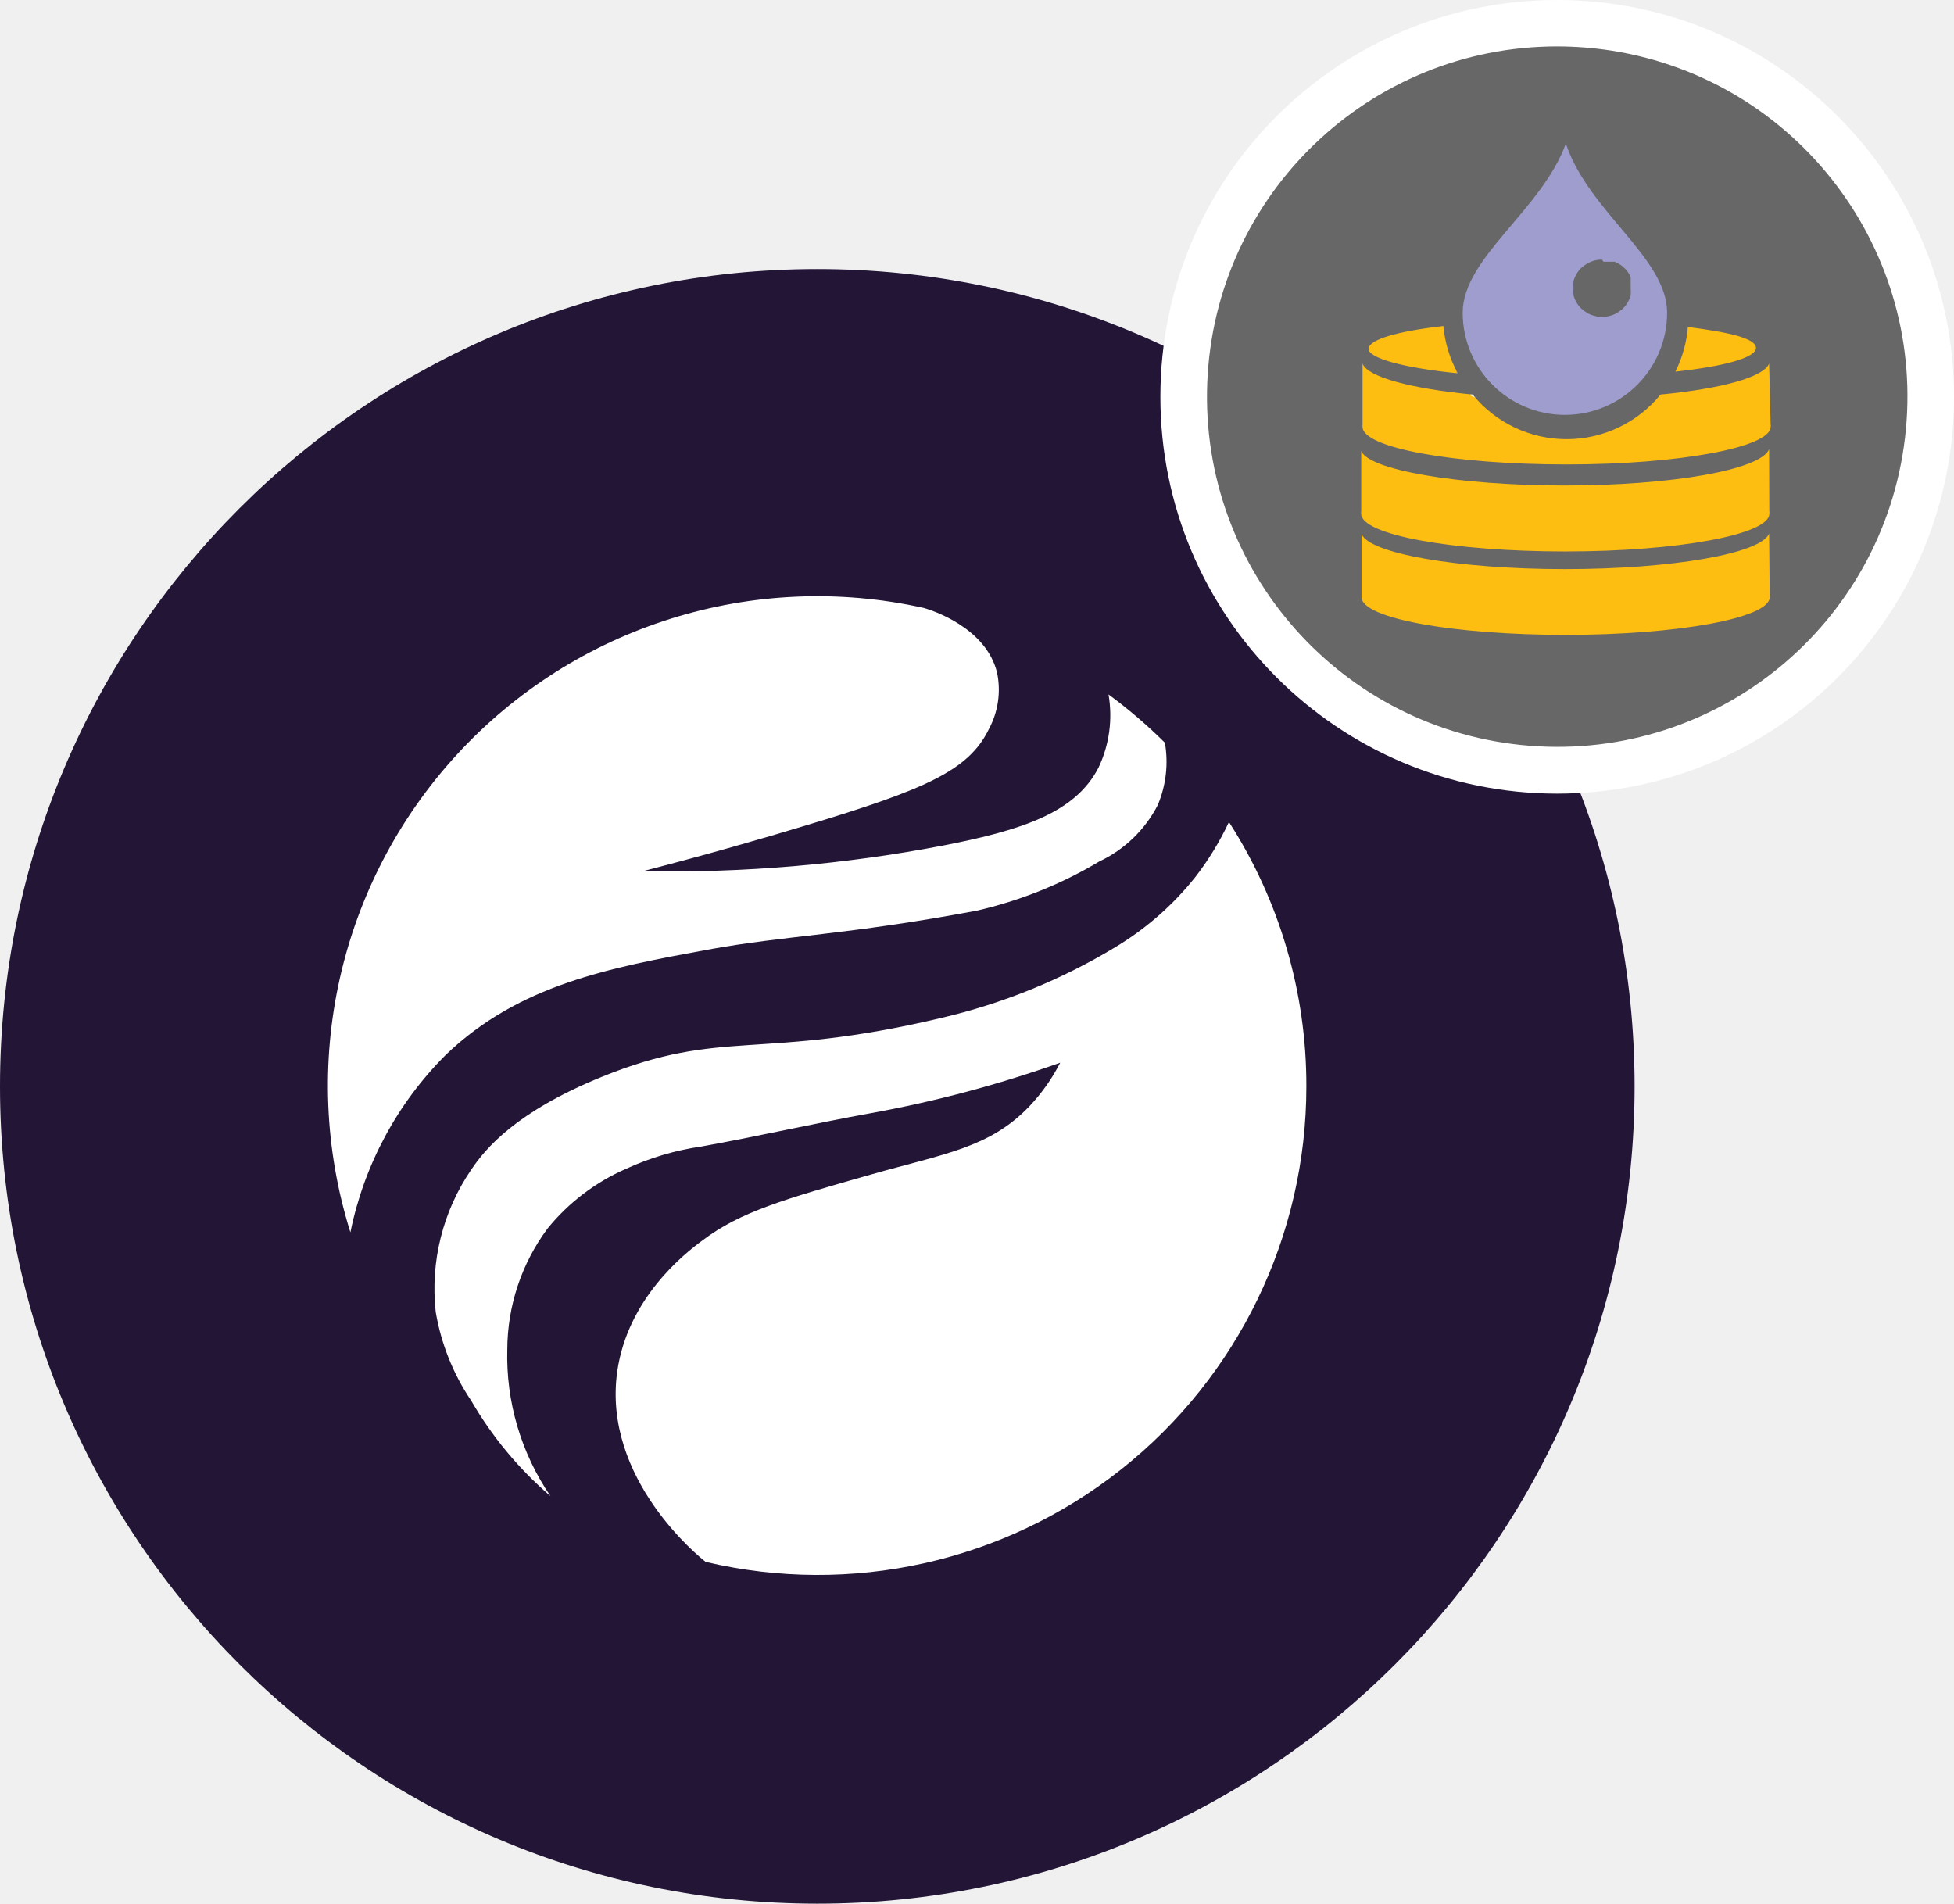
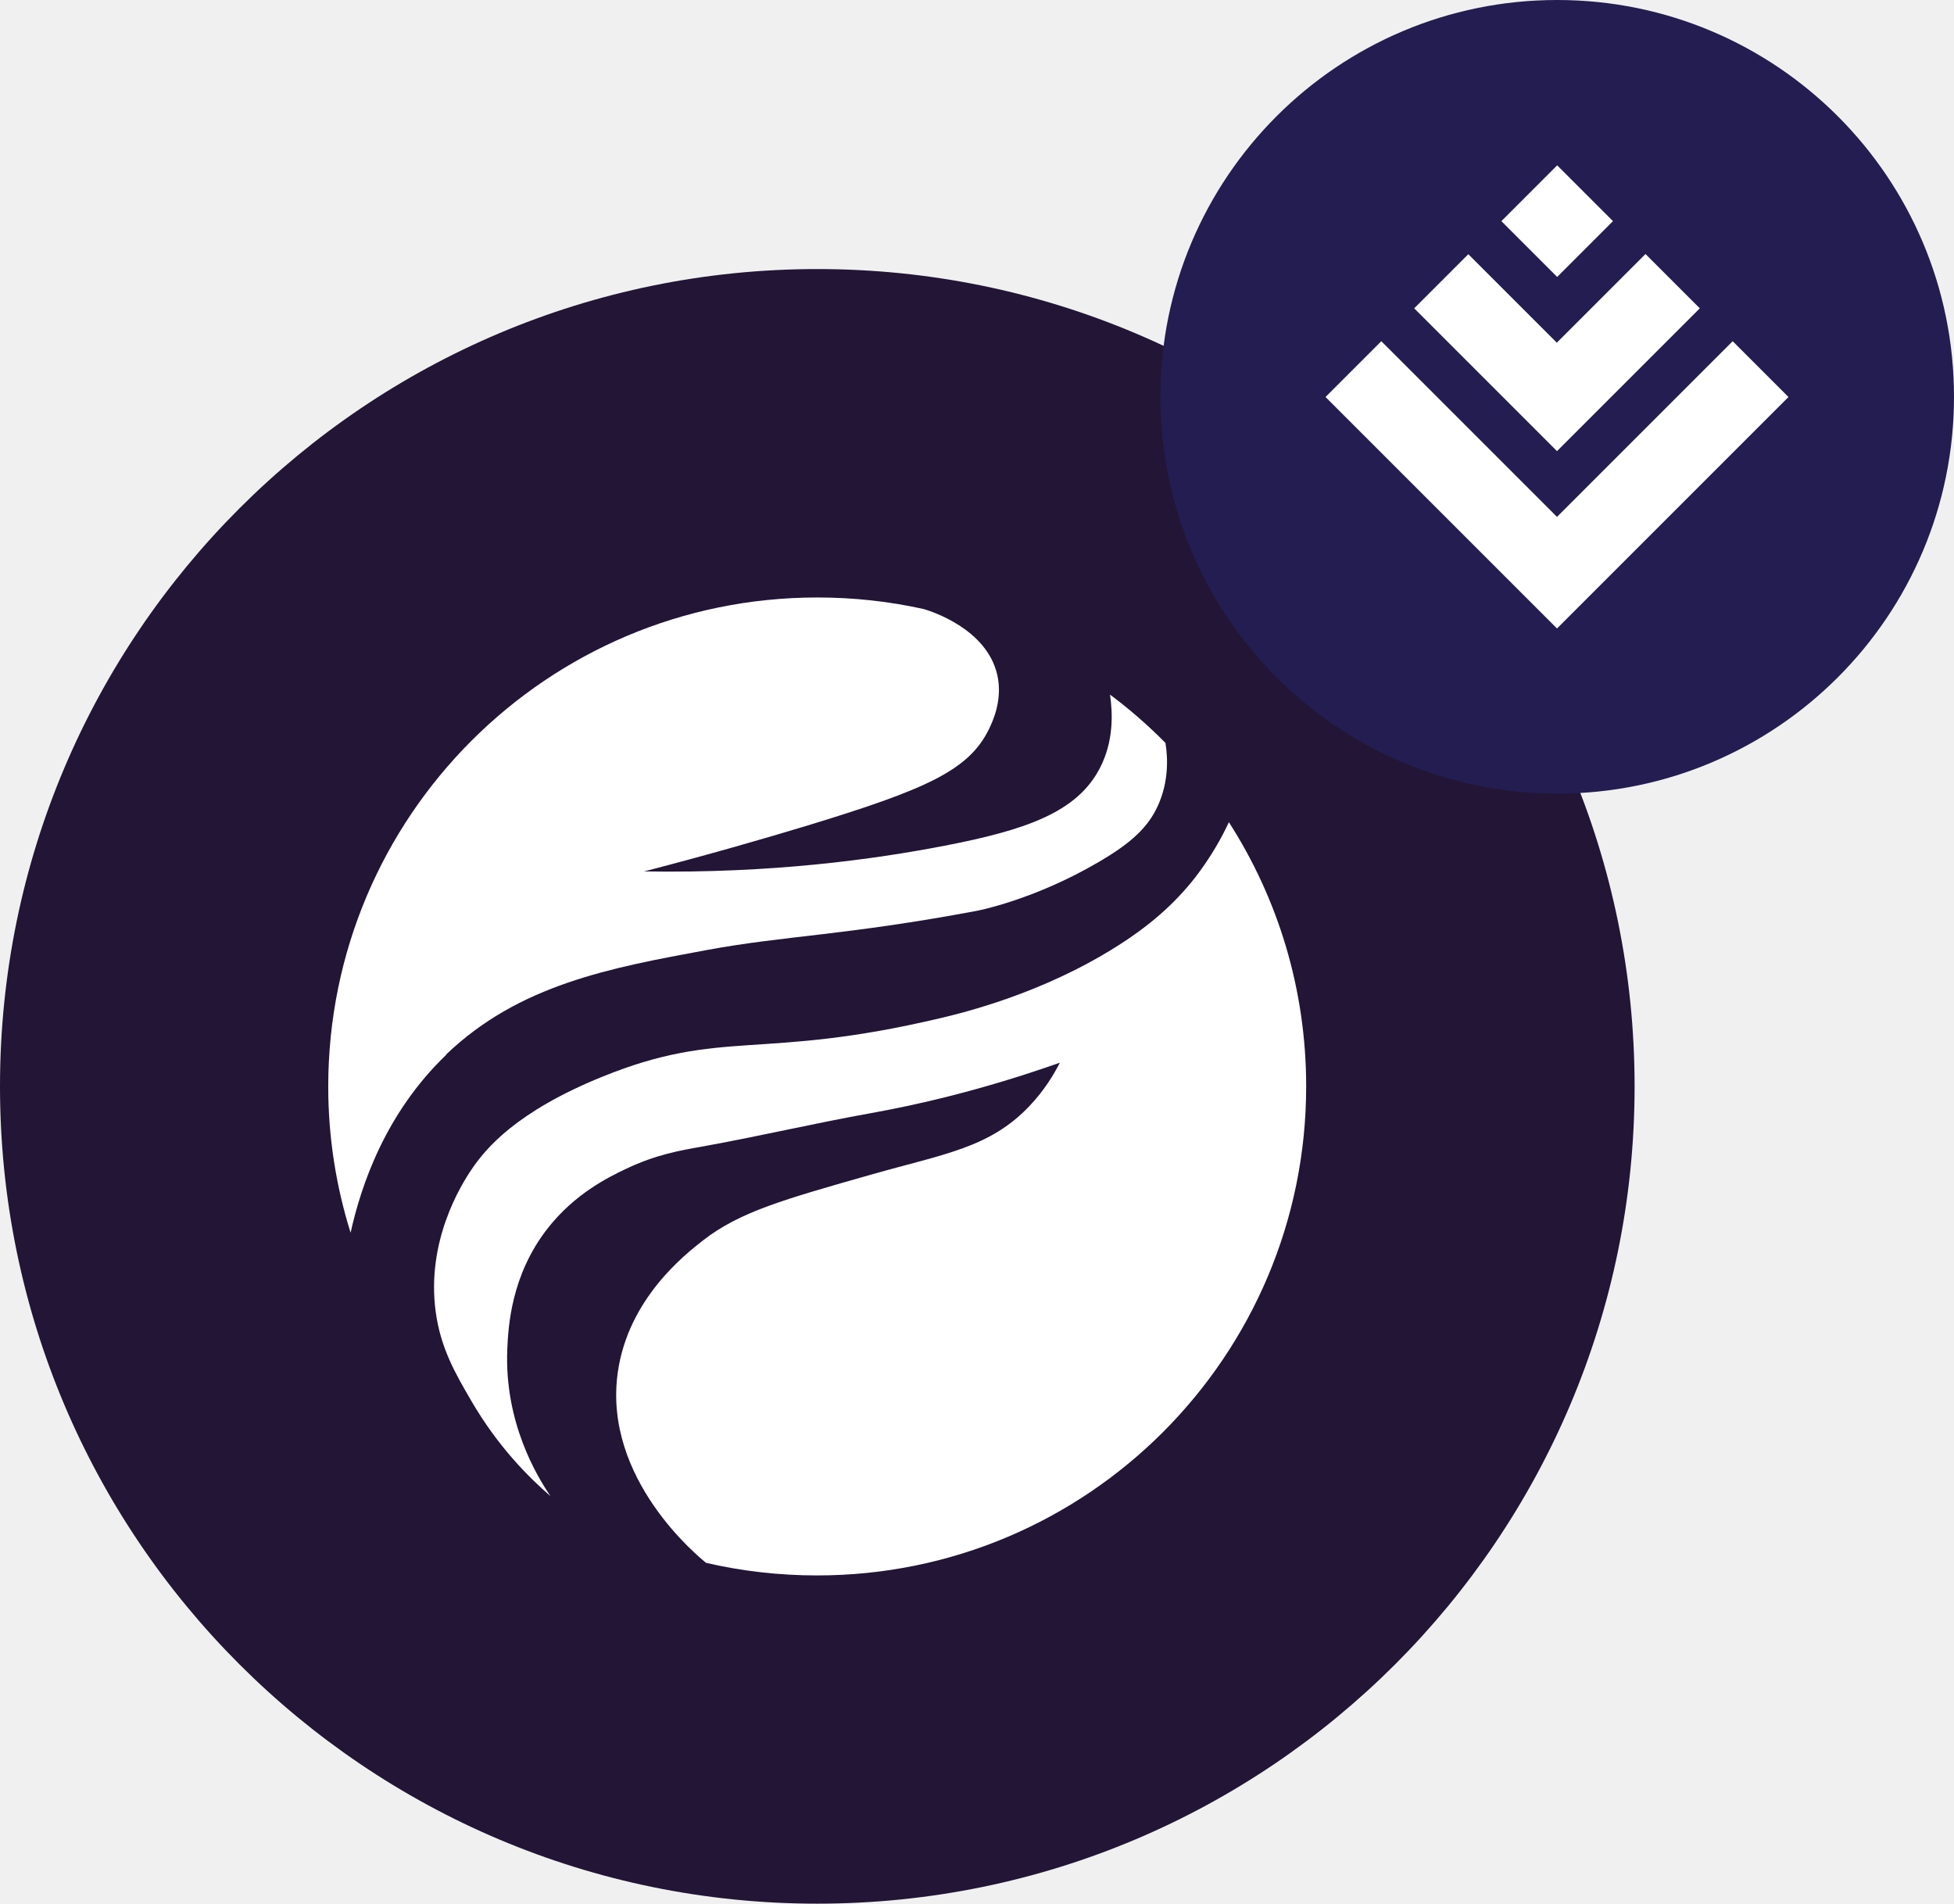
- <svg xmlns="http://www.w3.org/2000/svg" viewBox="0 0 104 101.32">
+ <svg xmlns="http://www.w3.org/2000/svg" id="b" viewBox="0 0 104 101.32">
  <defs>
-     <style>.cls-1{fill:#221536;}.cls-2{fill:none;}.cls-3{fill:#fff;}.cls-4{fill:#febd11;}.cls-5{fill:#9f9dcd;}.cls-6{fill:#676767;}</style>
+     <style>.e,.f{fill:#fff;}.f{fill-rule:evenodd;}.g{fill:#221536;}.h{fill:#231d51;}.i{fill:none;}</style>
  </defs>
-   <g id="Layer_2" data-name="Layer 2">
-     <g id="stnear_polar" data-name="stnear polar">
-       <g id="Logo">
-         <circle class="cls-1" cx="43.5" cy="57.82" r="43.5" />
-         <path class="cls-2" d="M32.88,73.05c.55-3.93,3.6-6.31,4.55-7,1.94-1.52,4.28-2.18,9-3.51,3.87-1.1,6.28-1.41,8.39-3.62a10,10,0,0,0,1.64-2.32,64.45,64.45,0,0,1-10.09,2.69c-3,.54-6,1.23-9,1.77a14.5,14.5,0,0,0-4,1.18,11.11,11.11,0,0,0-4.2,3.19A10.86,10.86,0,0,0,27,71.82a13.21,13.21,0,0,0,2.3,7.82,25.71,25.71,0,0,0,8.29,3.53C37.25,82.91,32.09,78.75,32.88,73.05Z" />
-         <path class="cls-2" d="M25.08,74.55a12,12,0,0,1-1.89-4.73,11.23,11.23,0,0,1,1.9-7.58c.75-1.11,2.37-3.07,7-4.93,6.44-2.62,8.39-.84,18.05-3.13a31.89,31.89,0,0,0,9.29-3.78,15.87,15.87,0,0,0,4.24-3.72,15.67,15.67,0,0,0,1.79-2.93A26.51,26.51,0,0,0,62,39.53a5.92,5.92,0,0,1-.41,3.36,6.73,6.73,0,0,1-3.11,3A22.55,22.55,0,0,1,52,48.47c-7,1.31-10.16,1.31-14.34,2.08-5.16,1-10,1.85-13.9,5.58a18.56,18.56,0,0,0-5.09,9.46,26,26,0,0,0,10.65,14A19.68,19.68,0,0,1,25.08,74.55Z" />
-         <path class="cls-2" d="M53.07,35.86a4.43,4.43,0,0,1-.44,3C51.56,41,49.3,42,43,43.93c-2.31.7-5.25,1.55-8.69,2.44a77.37,77.37,0,0,0,16-1.37c4.27-.83,7-1.77,8.26-4.15A6.5,6.5,0,0,0,59.08,37a25.9,25.9,0,0,0-9.9-4.55C49.6,32.53,52.49,33.45,53.07,35.86Z" />
-         <path class="cls-3" d="M23.74,56.13c3.89-3.73,8.74-4.63,13.9-5.58,4.18-.77,7.35-.77,14.34-2.08a22.55,22.55,0,0,0,6.53-2.62,6.73,6.73,0,0,0,3.11-3A5.92,5.92,0,0,0,62,39.53a26.62,26.62,0,0,0-3-2.57,6.5,6.5,0,0,1-.53,3.89c-1.22,2.38-4,3.32-8.26,4.15a77.37,77.37,0,0,1-16,1.37c3.44-.89,6.38-1.74,8.69-2.44C49.3,42,51.56,41,52.63,38.81a4.43,4.43,0,0,0,.44-3c-.58-2.41-3.47-3.33-3.89-3.45A26.05,26.05,0,0,0,18.65,65.59,18.56,18.56,0,0,1,23.74,56.13Z" />
-         <path class="cls-3" d="M65.41,43.75a15.67,15.67,0,0,1-1.79,2.93,15.87,15.87,0,0,1-4.24,3.72,31.89,31.89,0,0,1-9.29,3.78c-9.66,2.29-11.61.51-18.05,3.13-4.58,1.86-6.2,3.82-6.95,4.93a11.23,11.23,0,0,0-1.9,7.58,12,12,0,0,0,1.89,4.73,19.68,19.68,0,0,0,4.22,5.08h0A13.21,13.21,0,0,1,27,71.82a10.86,10.86,0,0,1,2.14-6.43,11.11,11.11,0,0,1,4.2-3.19,14.5,14.5,0,0,1,4-1.18c3-.54,6-1.23,9-1.77a64.45,64.45,0,0,0,10.09-2.69,10,10,0,0,1-1.64,2.32c-2.11,2.21-4.52,2.52-8.39,3.62-4.68,1.33-7,2-9,3.51-1,.73-4,3.11-4.55,7-.79,5.7,4.37,9.86,4.71,10.12A26,26,0,0,0,69.53,57.82,25.91,25.91,0,0,0,65.41,43.75Z" />
-       </g>
-       <g id="stnear">
-         <path id="path505" class="cls-3" d="M82.89,0A21.12,21.12,0,1,0,104,21.12h0A21.12,21.12,0,0,0,82.89,0Z" />
-         <path id="path1051" class="cls-4" d="M69.1,17.12l7.72.23,1.47,3.71L83,23.12l5.31-2.07,1.46-3.66,7.65,0L95.9,33.57l-14.32,2.9L69.78,32.6Z" />
-         <path id="path1815" class="cls-5" d="M83.34,7.64l-6.5,6,.68,6.23L83,23.12l6.1-3.29.67-7.06Z" />
-         <path id="path928" class="cls-6" d="M82.88,2.47a19,19,0,0,1,2.92.23,18.64,18.64,0,1,1-2.92-.23Zm.46,5.17c-1.27,3.53-5.49,6.08-5.49,9a5.44,5.44,0,0,0,10.88,0C88.73,13.72,84.55,11.27,83.34,7.64Zm2,6.29h.15l.16,0,.15,0,.14,0,.14.07.13.07.13.09.11.1a1.14,1.14,0,0,0,.11.11l.09.12.08.13.06.14a.58.58,0,0,1,0,.14,1,1,0,0,1,0,.14.77.77,0,0,1,0,.15.76.76,0,0,1,0,.15,1.83,1.83,0,0,1,0,.4,1.65,1.65,0,0,1-.16.36,1.54,1.54,0,0,1-.25.32,2.43,2.43,0,0,1-.32.24,1.37,1.37,0,0,1-.38.15,1.43,1.43,0,0,1-.82,0,1.37,1.37,0,0,1-.38-.15,2.43,2.43,0,0,1-.32-.24,1.59,1.59,0,0,1-.41-.69,1.67,1.67,0,0,1,0-.39,1.74,1.74,0,0,1,0-.39,1.59,1.59,0,0,1,.41-.69,2,2,0,0,1,.33-.24,1.51,1.51,0,0,1,.37-.15,1.44,1.44,0,0,1,.41-.05Zm-8.5,3.42c-2.55.29-4,.74-4,1.22s1.79,1,4.75,1.3A6.5,6.5,0,0,1,76.82,17.35Zm13,0a6.48,6.48,0,0,1-.67,2.43c2.69-.29,4.29-.76,4.29-1.26S92.1,17.69,89.8,17.4Zm4.32,2c-.29.73-2.55,1.34-5.78,1.65a6.45,6.45,0,0,1-10,0c-3.29-.32-5.59-.93-5.86-1.65h0v3.22h0a.8.8,0,0,0,0,.15c0,1.12,4.87,2,10.86,2s10.86-.91,10.86-2a.38.38,0,0,0,0-.15Zm0,4.56C93.72,25,89,25.84,83.28,25.84S72.83,25,72.45,24h0V27.2h0a.33.33,0,0,0,0,.15c0,1.12,4.87,2,10.86,2s10.86-.9,10.86-2a.38.38,0,0,0,0-.15Zm0,4.49c-.42,1.05-5.12,1.89-10.86,1.89s-10.45-.84-10.83-1.87h0v3.22h0a.37.37,0,0,0,0,.15c0,1.12,4.87,2,10.86,2s10.86-.9,10.86-2a.38.38,0,0,0,0-.15Z" />
+   <g id="c">
+     <g id="d">
+       <circle class="g" cx="43.5" cy="57.82" r="43.5" />
+       <g>
+         <path class="i" d="M32.88,73.05c.55-3.93,3.6-6.3,4.55-7.04,1.94-1.51,4.28-2.18,8.96-3.5,3.87-1.1,6.27-1.41,8.39-3.63,.82-.85,1.33-1.71,1.63-2.32-4.22,1.49-7.68,2.26-10.08,2.69-3.01,.54-5.99,1.24-8.99,1.78-1.12,.2-2.42,.43-4,1.17-.95,.45-2.75,1.33-4.2,3.19-1.94,2.49-2.09,5.23-2.14,6.43-.16,3.89,1.57,6.74,2.3,7.82,2.5,1.63,5.29,2.84,8.28,3.54-.34-.26-5.5-4.42-4.7-10.13Z" />
+         <path class="i" d="M25.08,74.55c-.84-1.45-1.63-2.8-1.89-4.73-.51-3.75,1.34-6.74,1.91-7.58,.75-1.1,2.37-3.06,6.95-4.93,6.44-2.62,8.39-.84,18.04-3.13,1.25-.3,5.37-1.31,9.3-3.78,1.74-1.1,3.09-2.25,4.24-3.72,.87-1.11,1.43-2.16,1.78-2.93-.98-1.52-2.11-2.93-3.38-4.22,.12,.74,.2,2.03-.41,3.36-.52,1.13-1.4,1.95-3.11,2.96-3.48,2.04-6.53,2.62-6.53,2.62-6.99,1.31-10.16,1.31-14.34,2.08-5.15,.95-10.01,1.85-13.9,5.57-3.26,3.12-4.53,6.98-5.09,9.47,1.82,5.83,5.63,10.77,10.64,14.04-1.16-1-2.81-2.66-4.22-5.08Z" />
+         <path class="i" d="M53.07,35.86c.32,1.35-.23,2.52-.44,2.94-1.07,2.18-3.33,3.19-9.66,5.12-2.31,.7-5.24,1.55-8.69,2.44,6.75,.11,12.18-.63,16.01-1.37,4.27-.83,7.04-1.77,8.26-4.15,.71-1.4,.68-2.86,.53-3.89-2.89-2.17-6.25-3.74-9.9-4.55,.43,.12,3.31,1.05,3.89,3.46Z" />
+         <path class="e" d="M23.74,56.13c3.89-3.73,8.75-4.62,13.9-5.57,4.18-.77,7.35-.77,14.34-2.08,0,0,3.05-.57,6.53-2.62,1.72-1.01,2.59-1.83,3.11-2.96,.61-1.33,.53-2.63,.41-3.36-.92-.93-1.9-1.79-2.95-2.57,.15,1.03,.19,2.49-.53,3.89-1.22,2.39-3.99,3.32-8.26,4.15-3.83,.74-9.25,1.48-16.01,1.37,3.44-.89,6.38-1.74,8.69-2.44,6.33-1.93,8.59-2.94,9.66-5.12,.21-.43,.76-1.6,.44-2.94-.58-2.41-3.46-3.33-3.89-3.46-1.83-.41-3.73-.62-5.68-.62-14.38,0-26.03,11.66-26.03,26.03,0,2.71,.42,5.32,1.19,7.78,.55-2.48,1.83-6.34,5.09-9.47Z" />
+         <path class="e" d="M65.41,43.75c-.35,.76-.92,1.81-1.78,2.93-1.15,1.47-2.5,2.63-4.24,3.72-3.92,2.47-8.04,3.48-9.3,3.78-9.65,2.29-11.61,.52-18.04,3.13-4.58,1.86-6.2,3.82-6.95,4.93-.57,.84-2.42,3.82-1.91,7.58,.26,1.93,1.05,3.29,1.89,4.73,1.41,2.43,3.06,4.08,4.22,5.08h0c-.73-1.07-2.46-3.93-2.3-7.81,.05-1.2,.2-3.95,2.14-6.43,1.45-1.86,3.25-2.74,4.2-3.19,1.58-.75,2.87-.97,4-1.17,3.01-.54,5.98-1.24,8.99-1.78,2.4-.43,5.86-1.2,10.08-2.69-.31,.61-.82,1.47-1.63,2.32-2.12,2.22-4.52,2.53-8.39,3.63-4.68,1.33-7.02,1.99-8.96,3.5-.95,.74-4,3.11-4.55,7.04-.8,5.7,4.37,9.86,4.7,10.13,1.9,.44,3.88,.67,5.91,.67,14.38,0,26.03-11.66,26.03-26.03,0-5.18-1.51-10.01-4.12-14.07Z" />
      </g>
    </g>
+     <path class="h" d="M82.88,0h0c11.66,0,21.12,9.45,21.12,21.12h0c0,11.66-9.45,21.12-21.12,21.12h0c-11.66,0-21.12-9.45-21.12-21.12h0c0-11.66,9.45-21.12,21.12-21.12Z" />
+     <path class="f" d="M82.88,8.8l-2.97,2.97,2.97,2.97,2.97-2.97-2.97-2.97Zm-4.72,4.72l-2.89,2.89,7.6,7.6,7.6-7.6-2.89-2.89-4.72,4.72-4.72-4.72Zm-4.64,4.64l-2.97,2.97,12.32,12.32,12.32-12.32-2.97-2.97-9.35,9.35-9.35-9.35Z" />
  </g>
</svg>
